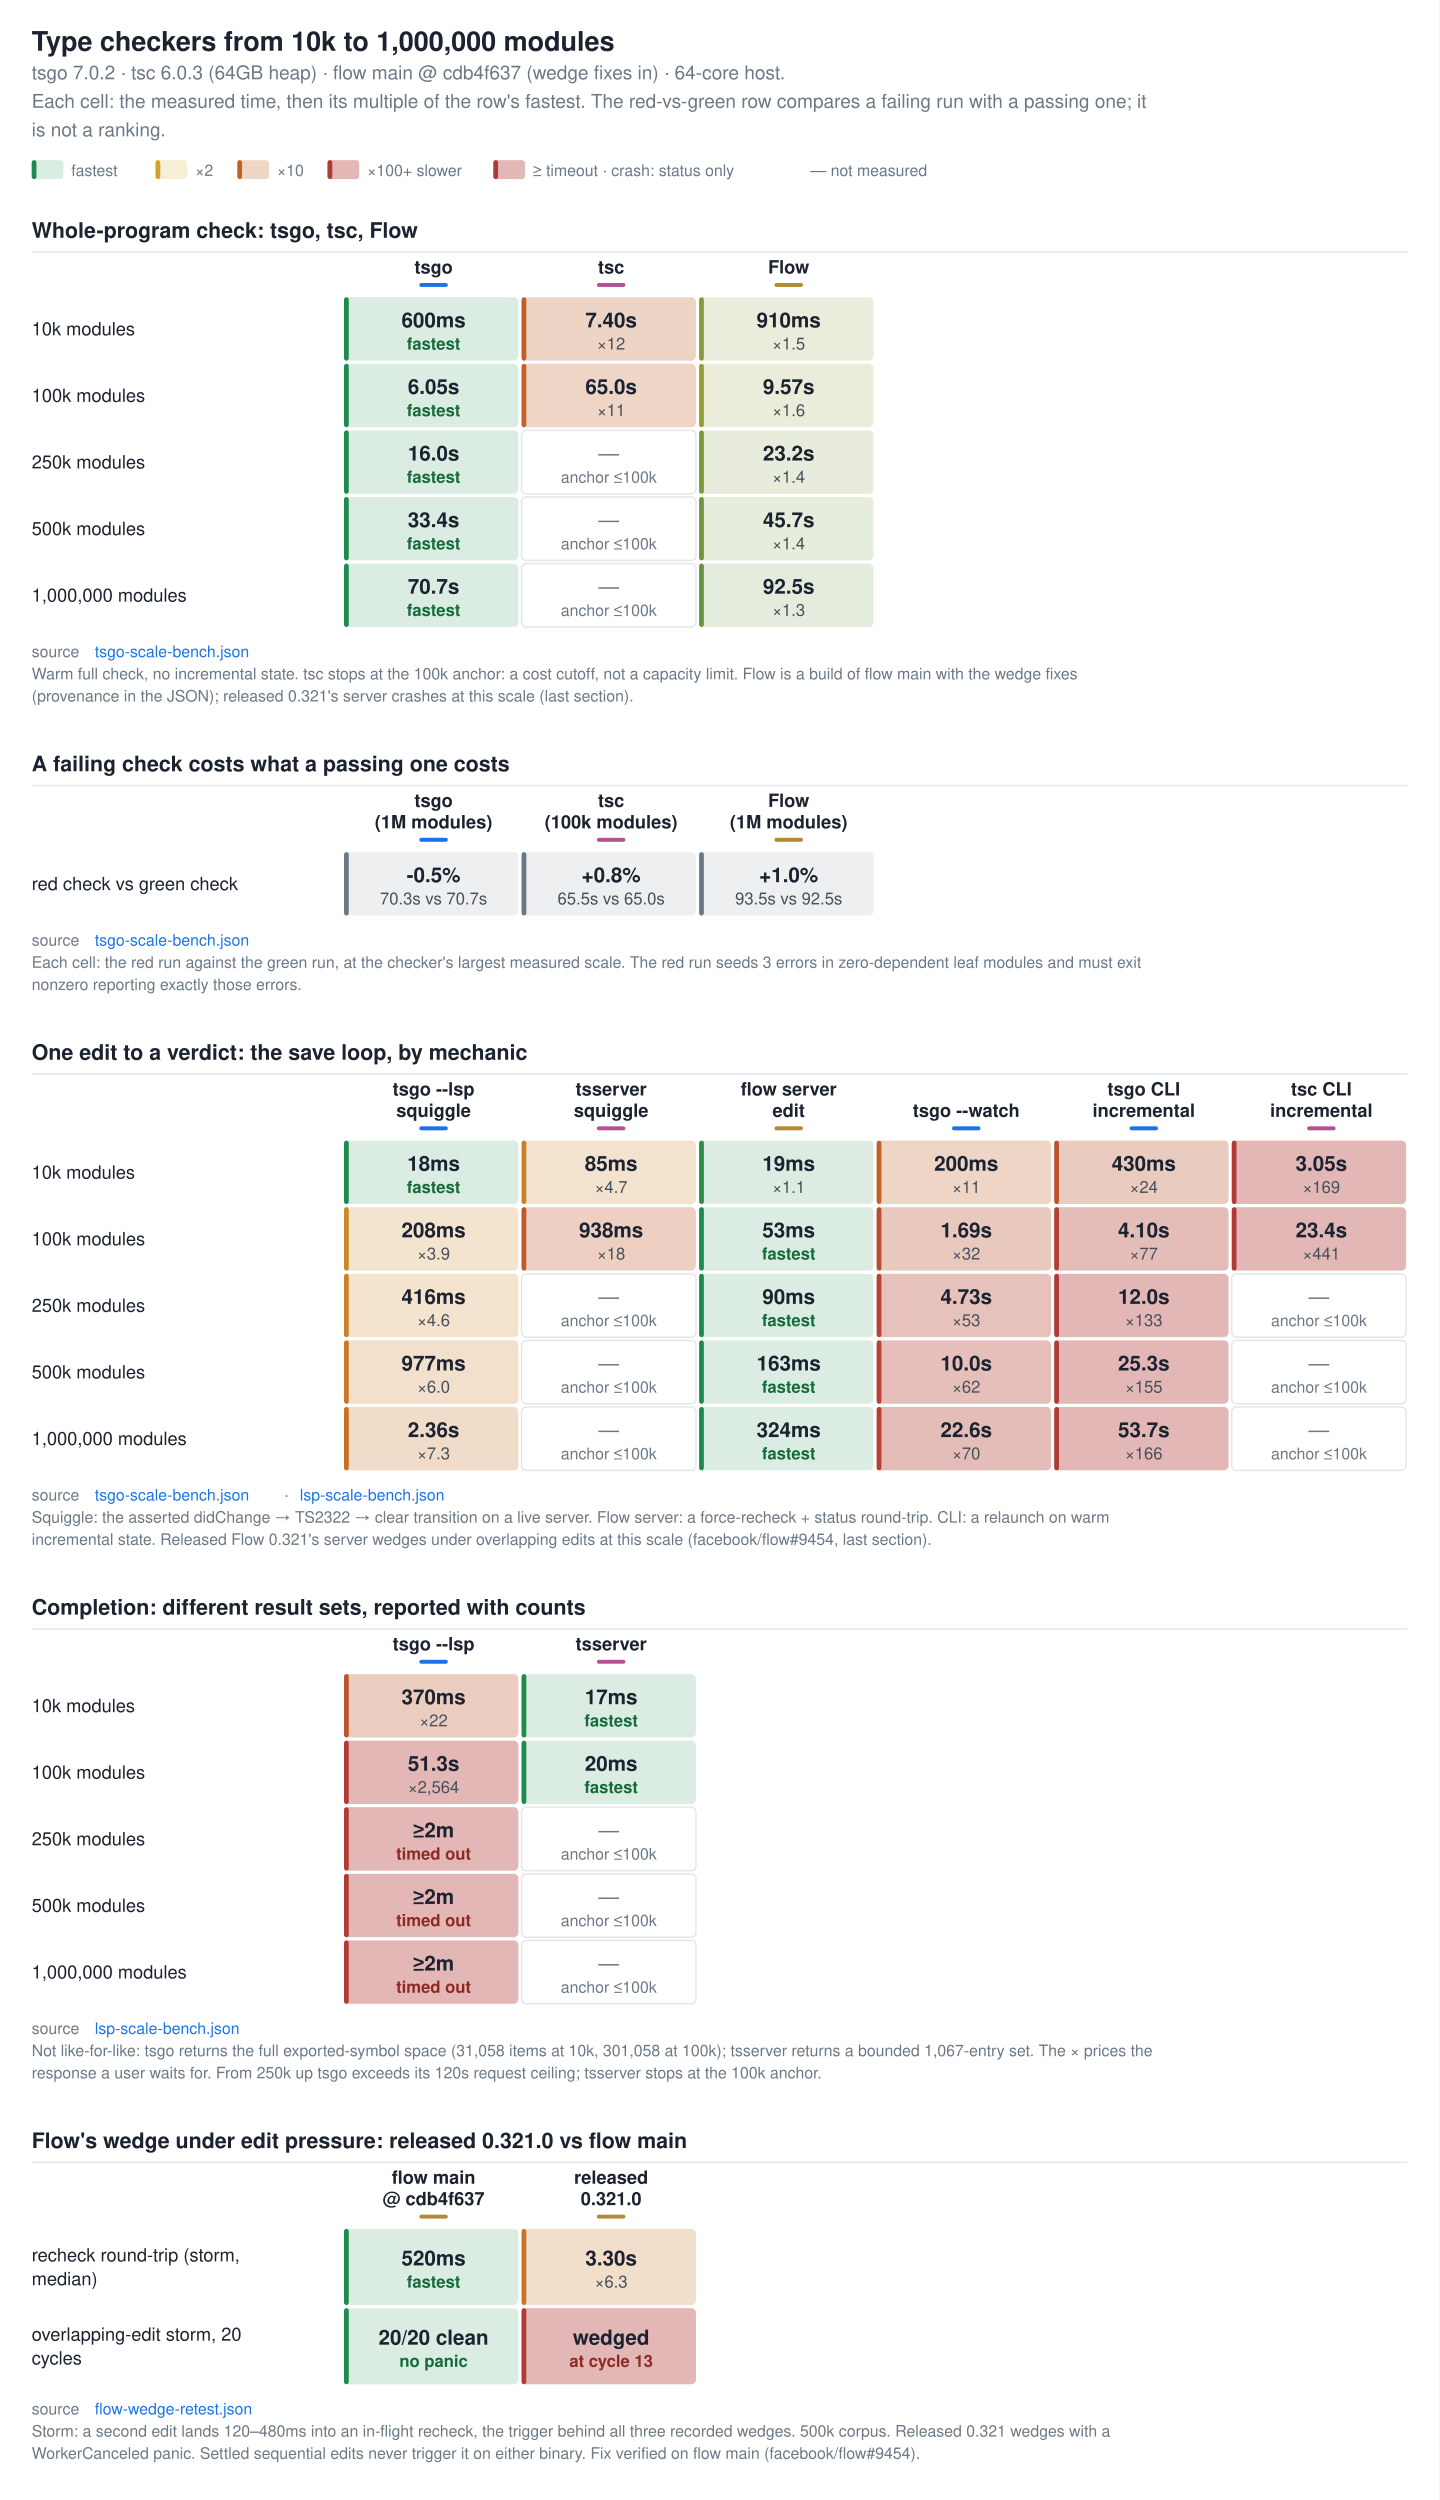
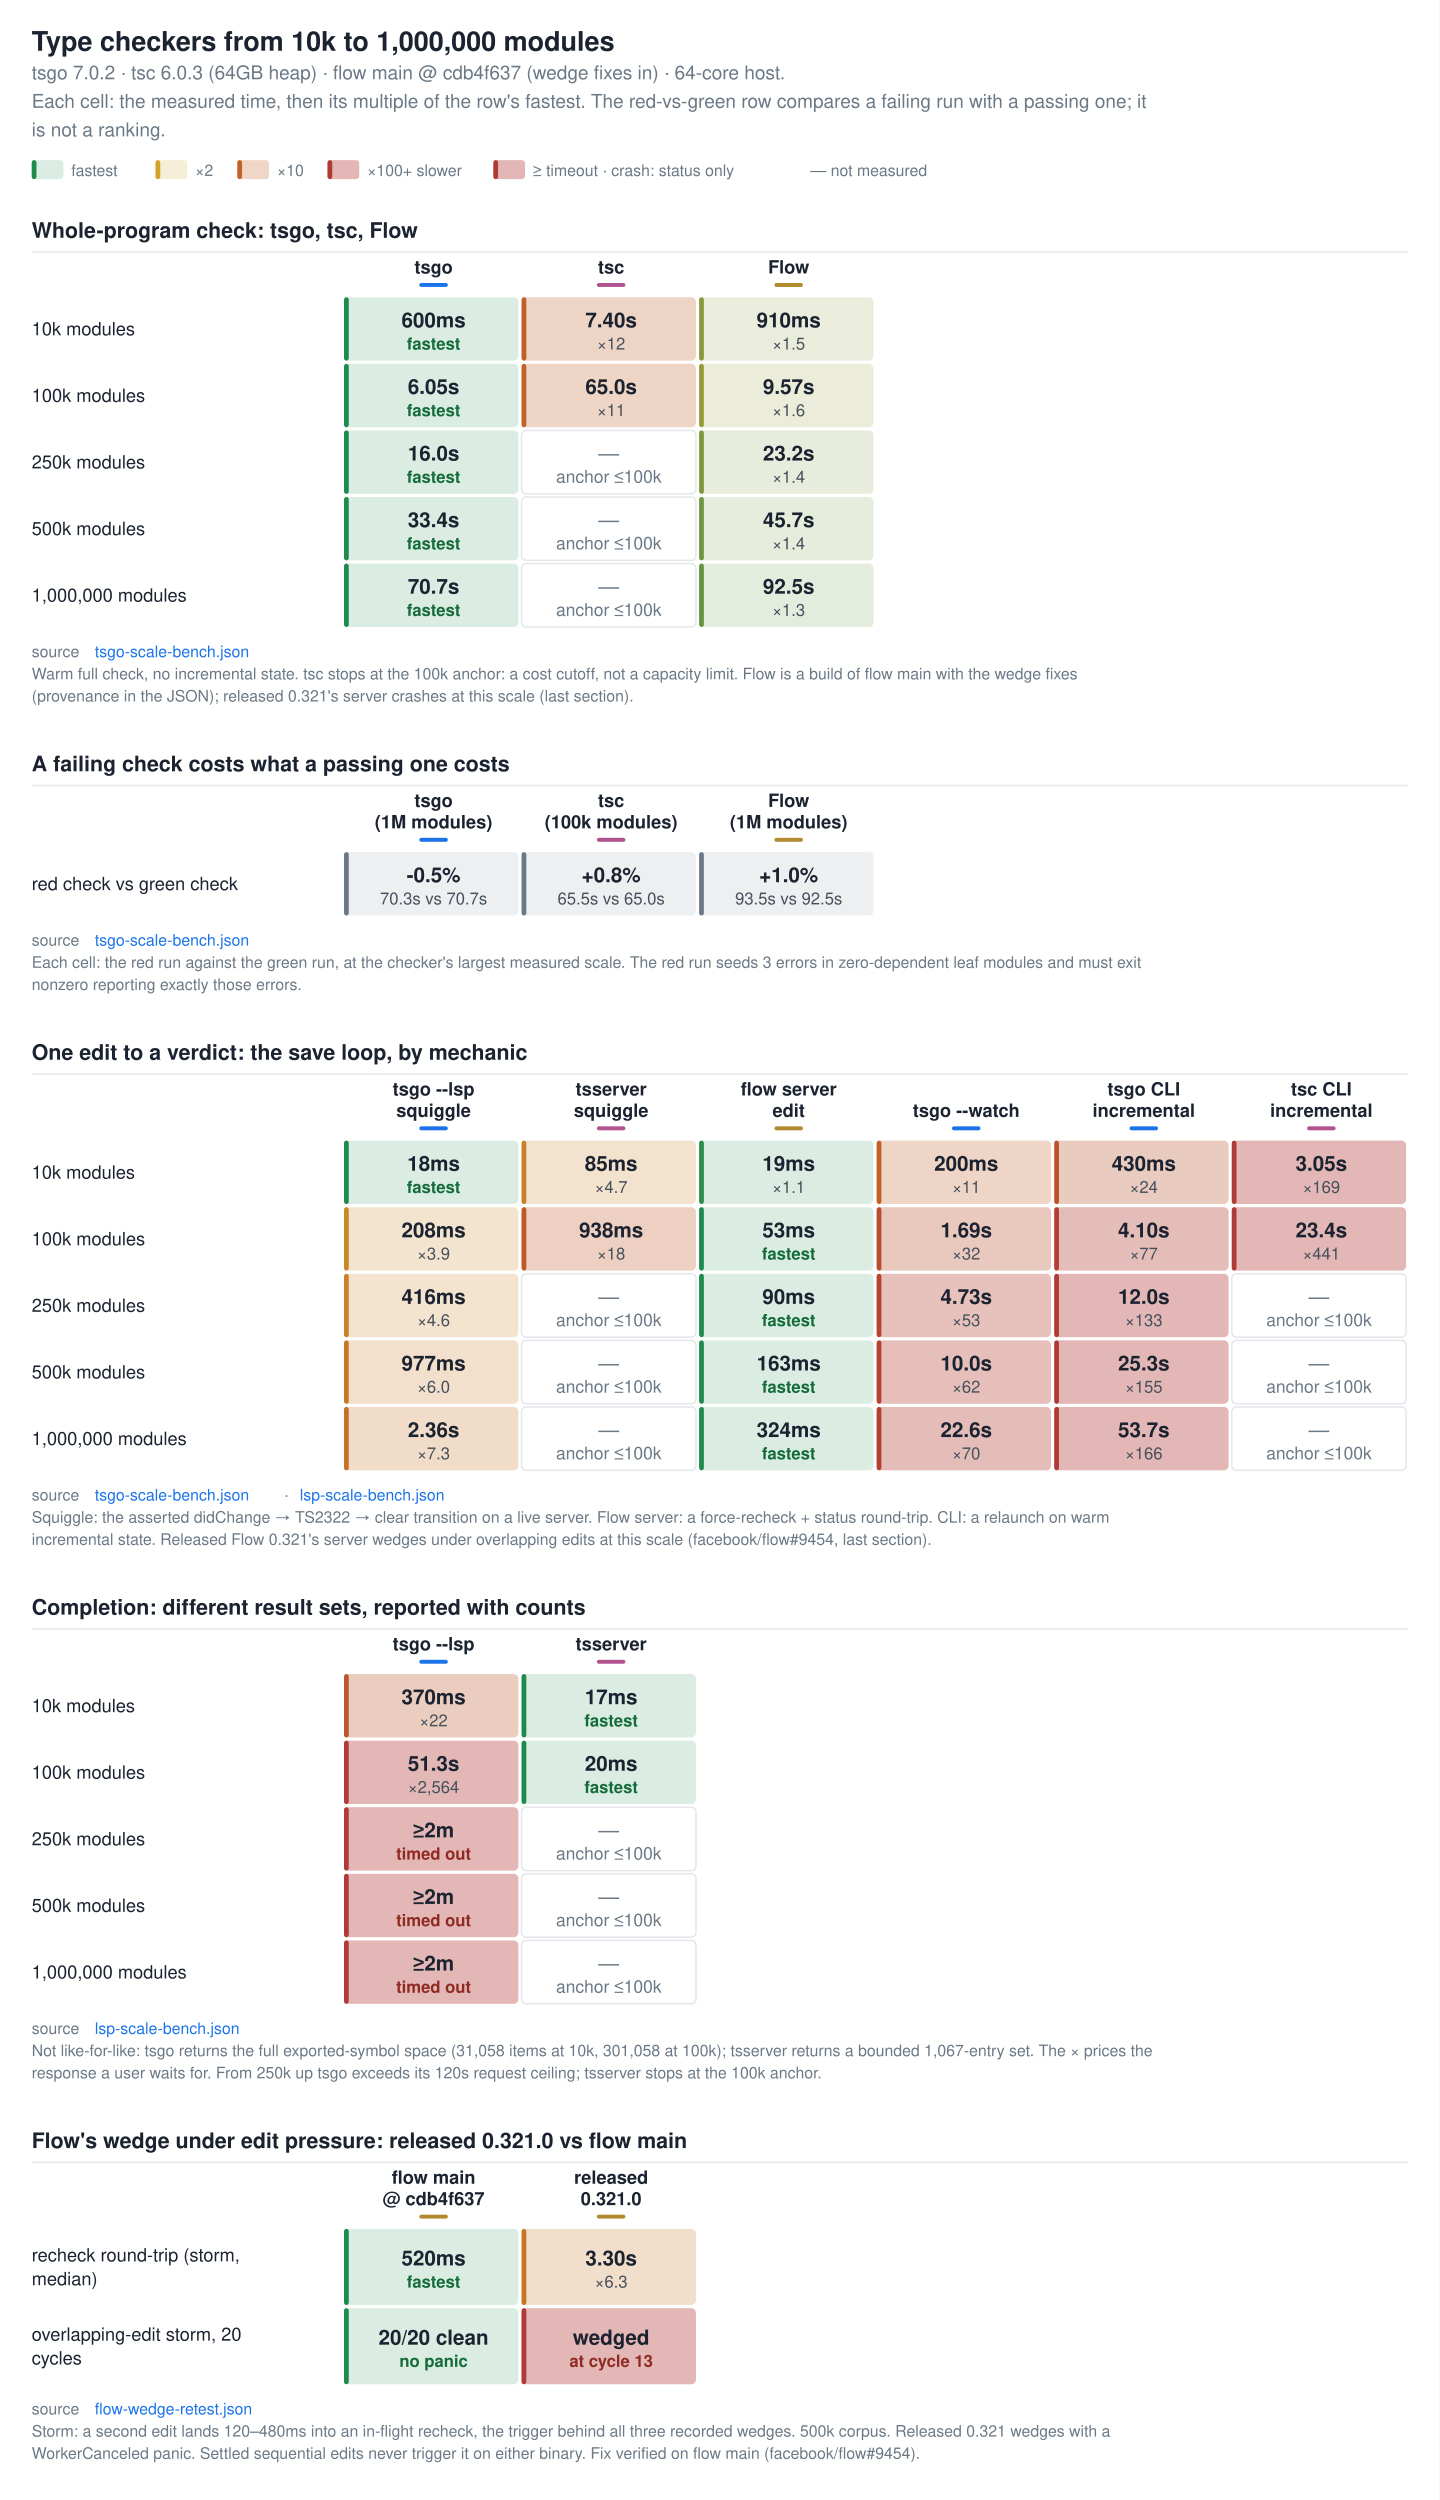
<svg xmlns="http://www.w3.org/2000/svg" width="908" height="1577" viewBox="0 0 908 1577" role="img" aria-label="Type checkers at scale, 10k to one million modules: whole-program check (tsgo vs tsc vs Flow), the red-gate premium, the one-edit save loop by mechanic, completion, and Flow's wedge under edit pressure; each cell shows its measured time and its multiple of the row's fastest." font-family="system-ui,-apple-system,Segoe UI,Helvetica,Arial,sans-serif" style="font-variant-numeric:tabular-nums">
  <style>@media (prefers-color-scheme: dark){
rect[fill="#ffffff"]{fill:#0d1117}
text[fill="#1c2330"]{fill:#e2e7ec}
text[fill="#6b7885"]{fill:#9aa6b1}
text[fill="#1a73e8"]{fill:#6ba3f5}
line[stroke="#e4e8ec"]{stroke:#2b333c}
rect[stroke="#e4e8ec"]{stroke:#39424c}
rect[fill="#e4e8ec"]{fill:#2b333c}
line[stroke="#6b7885"],path[stroke="#6b7885"],polyline[stroke="#6b7885"]{stroke:#8b98a4}
path[fill="#6b7885"]{fill:#8b98a4}
rect[fill="#eef3fb"]{fill:#1f2f45}rect[stroke="#b9cdec"]{stroke:#3d5a85}
rect[fill="#f0faf5"]{fill:#173029}rect[stroke="#a9d8bd"]{stroke:#2e6b52}
rect[fill="#fdf3ef"]{fill:#331f18}rect[stroke="#e4b9a6"]{stroke:#7a4630}
rect[fill="#fbf6e9"]{fill:#c9a13b;fill-opacity:.14}rect[stroke="#eee3bb"]{stroke:#7a6224}
rect[fill="#e4b9a6"]{fill:#7a4630}
text[fill="#146b3a"]{fill:#5cc48c}
text[fill="#46505b"]{fill:#aab4be}
text[fill="#8f2a23"]{fill:#f0847b}
polyline[stroke="#3a4656"]{stroke:#a7b6c8}circle[fill="#3a4656"],rect[fill="#3a4656"]{fill:#a7b6c8}
text[fill="#3a4656"]{fill:#a7b6c8}
}</style>
  <rect width="908" height="1577" fill="#ffffff" />
  <text x="20" y="32" font-size="17" fill="#1c2330" font-weight="650">Type checkers from 10k to 1,000,000 modules</text>
  <text x="20" y="50" font-size="12" fill="#6b7885">tsgo 7.0.2 · tsc 6.0.3 (64GB heap) · flow main @ cdb4f637 (wedge fixes in) · 64-core host.</text>
  <text x="20" y="68" font-size="12" fill="#6b7885">Each cell: the measured time, then its multiple of the row's fastest. The red-vs-green row compares a failing run with a passing one; it</text>
  <text x="20" y="86" font-size="12" fill="#6b7885">is not a ranking.</text>
  <rect x="20" y="101" width="20" height="12" rx="2" fill="rgba(31,138,77,0.16)" />
  <rect x="20" y="101" width="3" height="12" rx="1.5" fill="rgb(31,138,77)" />
  <text x="45" y="111" font-size="10" fill="#6b7885">fastest</text>
  <rect x="98.1" y="101" width="20" height="12" rx="2" fill="rgba(209,163,43,0.19)" />
  <rect x="98.1" y="101" width="3" height="12" rx="1.5" fill="rgb(209,163,43)" />
  <text x="123.1" y="111" font-size="10" fill="#6b7885">×2</text>
  <rect x="149.7" y="101" width="20" height="12" rx="2" fill="rgba(194,99,37,0.26)" />
  <rect x="149.7" y="101" width="3" height="12" rx="1.5" fill="rgb(194,99,37)" />
  <text x="174.7" y="111" font-size="10" fill="#6b7885">×10</text>
  <rect x="206.6" y="101" width="20" height="12" rx="2" fill="rgba(176,58,54,0.36)" />
  <rect x="206.6" y="101" width="3" height="12" rx="1.5" fill="rgb(176,58,54)" />
  <text x="231.6" y="111" font-size="10" fill="#6b7885">×100+ slower</text>
  <rect x="311.2" y="101" width="20" height="12" rx="2" fill="rgba(176,58,54,0.36)" />
  <rect x="311.2" y="101" width="3" height="12" rx="1.5" fill="rgb(176,58,54)" />
  <text x="336.2" y="111" font-size="10" fill="#6b7885">≥ timeout · crash: status only</text>
  <text x="511.2" y="111" font-size="10" fill="#6b7885">—  not measured</text>
  <text x="20" y="150" font-size="13.5" fill="#1c2330" font-weight="650">Whole-program check: tsgo, tsc, Flow</text>
  <line x1="20" y1="159" x2="888" y2="159" stroke="#e4e8ec" />
  <text x="273.5" y="172.5" font-size="11.5" fill="#1c2330" font-weight="650" text-anchor="middle">tsgo</text>
  <rect x="264.5" y="178.5" width="18" height="2.5" rx="1.25" fill="#1a73e8" />
  <text x="385.5" y="172.5" font-size="11.5" fill="#1c2330" font-weight="650" text-anchor="middle">tsc</text>
  <rect x="376.5" y="178.5" width="18" height="2.5" rx="1.25" fill="#b2538f" />
  <text x="497.5" y="172.5" font-size="11.5" fill="#1c2330" font-weight="650" text-anchor="middle">Flow</text>
  <rect x="488.5" y="178.5" width="18" height="2.5" rx="1.25" fill="#b28a2f" />
  <text x="20" y="211.5" font-size="11.5" fill="#1c2330">10k modules</text>
  <rect x="217" y="187.5" width="110" height="40" rx="3" fill="rgba(31,138,77,0.16)" />
  <rect x="217" y="187.5" width="3" height="40" rx="1.5" fill="rgb(31,138,77)" />
  <text x="273.5" y="206.5" font-size="13" fill="#1c2330" font-weight="650" text-anchor="middle">600ms</text>
  <text x="273.5" y="220.5" font-size="10.5" fill="#146b3a" font-weight="600" text-anchor="middle">fastest</text>
  <rect x="329" y="187.5" width="110" height="40" rx="3" fill="rgba(192,95,39,0.269)" />
  <rect x="329" y="187.5" width="3" height="40" rx="1.5" fill="rgb(192,95,39)" />
  <text x="385.5" y="206.5" font-size="13" fill="#1c2330" font-weight="650" text-anchor="middle">7.40s</text>
  <text x="385.5" y="220.5" font-size="10.5" fill="#46505b" text-anchor="middle">×12</text>
  <rect x="441" y="187.5" width="110" height="40" rx="3" fill="rgba(138,153,57,0.178)" />
  <rect x="441" y="187.5" width="3" height="40" rx="1.5" fill="rgb(138,153,57)" />
  <text x="497.5" y="206.5" font-size="13" fill="#1c2330" font-weight="650" text-anchor="middle">910ms</text>
  <text x="497.5" y="220.5" font-size="10.5" fill="#46505b" text-anchor="middle">×1.5</text>
  <text x="20" y="253.5" font-size="11.5" fill="#1c2330">100k modules</text>
  <rect x="217" y="229.5" width="110" height="40" rx="3" fill="rgba(31,138,77,0.16)" />
  <rect x="217" y="229.5" width="3" height="40" rx="1.5" fill="rgb(31,138,77)" />
  <text x="273.5" y="248.5" font-size="13" fill="#1c2330" font-weight="650" text-anchor="middle">6.05s</text>
  <text x="273.5" y="262.5" font-size="10.5" fill="#146b3a" font-weight="600" text-anchor="middle">fastest</text>
  <rect x="329" y="229.5" width="110" height="40" rx="3" fill="rgba(193,98,38,0.263)" />
  <rect x="329" y="229.5" width="3" height="40" rx="1.5" fill="rgb(193,98,38)" />
  <text x="385.5" y="248.5" font-size="13" fill="#1c2330" font-weight="650" text-anchor="middle">65.0s</text>
  <text x="385.5" y="262.5" font-size="10.5" fill="#46505b" text-anchor="middle">×11</text>
  <rect x="441" y="229.5" width="110" height="40" rx="3" fill="rgba(149,155,55,0.18)" />
  <rect x="441" y="229.5" width="3" height="40" rx="1.5" fill="rgb(149,155,55)" />
  <text x="497.5" y="248.5" font-size="13" fill="#1c2330" font-weight="650" text-anchor="middle">9.57s</text>
  <text x="497.5" y="262.5" font-size="10.5" fill="#46505b" text-anchor="middle">×1.6</text>
  <text x="20" y="295.5" font-size="11.5" fill="#1c2330">250k modules</text>
  <rect x="217" y="271.5" width="110" height="40" rx="3" fill="rgba(31,138,77,0.16)" />
  <rect x="217" y="271.5" width="3" height="40" rx="1.5" fill="rgb(31,138,77)" />
  <text x="273.5" y="290.5" font-size="13" fill="#1c2330" font-weight="650" text-anchor="middle">16.0s</text>
  <text x="273.5" y="304.5" font-size="10.5" fill="#146b3a" font-weight="600" text-anchor="middle">fastest</text>
  <rect x="329" y="271.5" width="110" height="40" rx="3" fill="none" stroke="#e4e8ec" />
  <text x="384" y="290.5" font-size="13" fill="#6b7885" text-anchor="middle">—</text>
-   <text x="384" y="304.5" font-size="10" fill="#6b7885" text-anchor="middle">anchor ≤100k</text>
+   <text x="384" y="304.5" font-size="11" fill="#6b7885" text-anchor="middle">anchor ≤100k</text>
  <rect x="441" y="271.5" width="110" height="40" rx="3" fill="rgba(126,151,59,0.176)" />
  <rect x="441" y="271.5" width="3" height="40" rx="1.5" fill="rgb(126,151,59)" />
  <text x="497.5" y="290.5" font-size="13" fill="#1c2330" font-weight="650" text-anchor="middle">23.2s</text>
  <text x="497.5" y="304.5" font-size="10.5" fill="#46505b" text-anchor="middle">×1.4</text>
  <text x="20" y="337.5" font-size="11.5" fill="#1c2330">500k modules</text>
  <rect x="217" y="313.5" width="110" height="40" rx="3" fill="rgba(31,138,77,0.16)" />
  <rect x="217" y="313.5" width="3" height="40" rx="1.5" fill="rgb(31,138,77)" />
  <text x="273.5" y="332.5" font-size="13" fill="#1c2330" font-weight="650" text-anchor="middle">33.4s</text>
  <text x="273.5" y="346.5" font-size="10.5" fill="#146b3a" font-weight="600" text-anchor="middle">fastest</text>
  <rect x="329" y="313.5" width="110" height="40" rx="3" fill="none" stroke="#e4e8ec" />
  <text x="384" y="332.5" font-size="13" fill="#6b7885" text-anchor="middle">—</text>
-   <text x="384" y="346.5" font-size="10" fill="#6b7885" text-anchor="middle">anchor ≤100k</text>
+   <text x="384" y="346.5" font-size="11" fill="#6b7885" text-anchor="middle">anchor ≤100k</text>
  <rect x="441" y="313.5" width="110" height="40" rx="3" fill="rgba(112,149,62,0.174)" />
  <rect x="441" y="313.5" width="3" height="40" rx="1.5" fill="rgb(112,149,62)" />
  <text x="497.5" y="332.5" font-size="13" fill="#1c2330" font-weight="650" text-anchor="middle">45.7s</text>
  <text x="497.5" y="346.5" font-size="10.5" fill="#46505b" text-anchor="middle">×1.4</text>
  <text x="20" y="379.5" font-size="11.5" fill="#1c2330">1,000,000 modules</text>
  <rect x="217" y="355.5" width="110" height="40" rx="3" fill="rgba(31,138,77,0.16)" />
  <rect x="217" y="355.5" width="3" height="40" rx="1.5" fill="rgb(31,138,77)" />
  <text x="273.5" y="374.5" font-size="13" fill="#1c2330" font-weight="650" text-anchor="middle">70.7s</text>
  <text x="273.5" y="388.5" font-size="10.5" fill="#146b3a" font-weight="600" text-anchor="middle">fastest</text>
  <rect x="329" y="355.5" width="110" height="40" rx="3" fill="none" stroke="#e4e8ec" />
  <text x="384" y="374.5" font-size="13" fill="#6b7885" text-anchor="middle">—</text>
-   <text x="384" y="388.5" font-size="10" fill="#6b7885" text-anchor="middle">anchor ≤100k</text>
+   <text x="384" y="388.5" font-size="11" fill="#6b7885" text-anchor="middle">anchor ≤100k</text>
  <rect x="441" y="355.5" width="110" height="40" rx="3" fill="rgba(100,148,64,0.172)" />
  <rect x="441" y="355.5" width="3" height="40" rx="1.5" fill="rgb(100,148,64)" />
  <text x="497.5" y="374.5" font-size="13" fill="#1c2330" font-weight="650" text-anchor="middle">92.5s</text>
  <text x="497.5" y="388.5" font-size="10.5" fill="#46505b" text-anchor="middle">×1.3</text>
  <text x="20" y="414.5" font-size="10" fill="#6b7885">source</text>
  <a href="../../bench/tsgo-scale-bench.json">
    <text x="59.8" y="414.5" font-size="10" fill="#1a73e8">tsgo-scale-bench.json</text>
  </a>
  <text x="20" y="428.5" font-size="10" fill="#6b7885">Warm full check, no incremental state. tsc stops at the 100k anchor: a cost cutoff, not a capacity limit. Flow is a build of flow main with the wedge fixes</text>
  <text x="20" y="442.5" font-size="10" fill="#6b7885">(provenance in the JSON); released 0.321's server crashes at this scale (last section).</text>
  <text x="20" y="486.5" font-size="13.5" fill="#1c2330" font-weight="650">A failing check costs what a passing one costs</text>
  <line x1="20" y1="495.5" x2="888" y2="495.5" stroke="#e4e8ec" />
  <text x="273.5" y="509" font-size="11.5" fill="#1c2330" font-weight="650" text-anchor="middle">tsgo</text>
  <text x="273.5" y="522.5" font-size="11.5" fill="#1c2330" font-weight="650" text-anchor="middle">(1M modules)</text>
  <rect x="264.5" y="528.5" width="18" height="2.5" rx="1.25" fill="#1a73e8" />
  <text x="385.5" y="509" font-size="11.5" fill="#1c2330" font-weight="650" text-anchor="middle">tsc</text>
  <text x="385.5" y="522.5" font-size="11.5" fill="#1c2330" font-weight="650" text-anchor="middle">(100k modules)</text>
  <rect x="376.5" y="528.5" width="18" height="2.5" rx="1.25" fill="#b2538f" />
  <text x="497.5" y="509" font-size="11.5" fill="#1c2330" font-weight="650" text-anchor="middle">Flow</text>
  <text x="497.5" y="522.5" font-size="11.5" fill="#1c2330" font-weight="650" text-anchor="middle">(1M modules)</text>
  <rect x="488.5" y="528.5" width="18" height="2.5" rx="1.25" fill="#b28a2f" />
  <text x="20" y="561.5" font-size="11.5" fill="#1c2330">red check vs green check</text>
  <rect x="217" y="537.5" width="110" height="40" rx="3" fill="rgba(107,120,133,0.12)" />
  <rect x="217" y="537.5" width="3" height="40" rx="1.5" fill="rgb(107,120,133)" />
  <text x="273.5" y="556.5" font-size="13" fill="#1c2330" font-weight="650" text-anchor="middle">-0.5%</text>
  <text x="273.5" y="570.5" font-size="10.5" fill="#46505b" text-anchor="middle">70.3s vs 70.7s</text>
  <rect x="329" y="537.5" width="110" height="40" rx="3" fill="rgba(107,120,133,0.12)" />
  <rect x="329" y="537.5" width="3" height="40" rx="1.5" fill="rgb(107,120,133)" />
  <text x="385.5" y="556.5" font-size="13" fill="#1c2330" font-weight="650" text-anchor="middle">+0.8%</text>
  <text x="385.5" y="570.5" font-size="10.5" fill="#46505b" text-anchor="middle">65.5s vs 65.0s</text>
  <rect x="441" y="537.5" width="110" height="40" rx="3" fill="rgba(107,120,133,0.12)" />
  <rect x="441" y="537.5" width="3" height="40" rx="1.5" fill="rgb(107,120,133)" />
  <text x="497.5" y="556.5" font-size="13" fill="#1c2330" font-weight="650" text-anchor="middle">+1.0%</text>
  <text x="497.5" y="570.5" font-size="10.5" fill="#46505b" text-anchor="middle">93.5s vs 92.5s</text>
  <text x="20" y="596.5" font-size="10" fill="#6b7885">source</text>
  <a href="../../bench/tsgo-scale-bench.json">
    <text x="59.8" y="596.5" font-size="10" fill="#1a73e8">tsgo-scale-bench.json</text>
  </a>
  <text x="20" y="610.5" font-size="10" fill="#6b7885">Each cell: the red run against the green run, at the checker's largest measured scale. The red run seeds 3 errors in zero-dependent leaf modules and must exit</text>
  <text x="20" y="624.5" font-size="10" fill="#6b7885">nonzero reporting exactly those errors.</text>
  <text x="20" y="668.5" font-size="13.5" fill="#1c2330" font-weight="650">One edit to a verdict: the save loop, by mechanic</text>
  <line x1="20" y1="677.5" x2="888" y2="677.5" stroke="#e4e8ec" />
  <text x="273.5" y="691" font-size="11.5" fill="#1c2330" font-weight="650" text-anchor="middle">tsgo --lsp</text>
  <text x="273.5" y="704.5" font-size="11.5" fill="#1c2330" font-weight="650" text-anchor="middle">squiggle</text>
  <rect x="264.5" y="710.5" width="18" height="2.5" rx="1.25" fill="#1a73e8" />
  <text x="385.5" y="691" font-size="11.5" fill="#1c2330" font-weight="650" text-anchor="middle">tsserver</text>
  <text x="385.5" y="704.5" font-size="11.5" fill="#1c2330" font-weight="650" text-anchor="middle">squiggle</text>
  <rect x="376.5" y="710.5" width="18" height="2.5" rx="1.25" fill="#b2538f" />
  <text x="497.5" y="691" font-size="11.5" fill="#1c2330" font-weight="650" text-anchor="middle">flow server</text>
  <text x="497.5" y="704.5" font-size="11.5" fill="#1c2330" font-weight="650" text-anchor="middle">edit</text>
  <rect x="488.5" y="710.5" width="18" height="2.5" rx="1.25" fill="#b28a2f" />
  <text x="609.5" y="704.5" font-size="11.5" fill="#1c2330" font-weight="650" text-anchor="middle">tsgo --watch</text>
  <rect x="600.5" y="710.5" width="18" height="2.5" rx="1.25" fill="#1a73e8" />
  <text x="721.5" y="691" font-size="11.5" fill="#1c2330" font-weight="650" text-anchor="middle">tsgo CLI</text>
  <text x="721.5" y="704.5" font-size="11.5" fill="#1c2330" font-weight="650" text-anchor="middle">incremental</text>
  <rect x="712.5" y="710.5" width="18" height="2.5" rx="1.25" fill="#1a73e8" />
  <text x="833.5" y="691" font-size="11.5" fill="#1c2330" font-weight="650" text-anchor="middle">tsc CLI</text>
  <text x="833.5" y="704.5" font-size="11.5" fill="#1c2330" font-weight="650" text-anchor="middle">incremental</text>
  <rect x="824.5" y="710.5" width="18" height="2.5" rx="1.25" fill="#b2538f" />
  <text x="20" y="743.5" font-size="11.5" fill="#1c2330">10k modules</text>
  <rect x="217" y="719.5" width="110" height="40" rx="3" fill="rgba(31,138,77,0.16)" />
  <rect x="217" y="719.5" width="3" height="40" rx="1.5" fill="rgb(31,138,77)" />
  <text x="273.5" y="738.5" font-size="13" fill="#1c2330" font-weight="650" text-anchor="middle">18ms</text>
  <text x="273.5" y="752.5" font-size="10.5" fill="#146b3a" font-weight="600" text-anchor="middle">fastest</text>
  <rect x="329" y="719.5" width="110" height="40" rx="3" fill="rgba(201,129,40,0.227)" />
  <rect x="329" y="719.5" width="3" height="40" rx="1.5" fill="rgb(201,129,40)" />
  <text x="385.5" y="738.5" font-size="13" fill="#1c2330" font-weight="650" text-anchor="middle">85ms</text>
  <text x="385.5" y="752.5" font-size="10.5" fill="#46505b" text-anchor="middle">×4.7</text>
  <rect x="441" y="719.5" width="110" height="40" rx="3" fill="rgba(45,140,74,0.162)" />
  <rect x="441" y="719.5" width="3" height="40" rx="1.5" fill="rgb(45,140,74)" />
  <text x="497.5" y="738.5" font-size="13" fill="#1c2330" font-weight="650" text-anchor="middle">19ms</text>
  <text x="497.5" y="752.5" font-size="10.5" fill="#46505b" text-anchor="middle">×1.1</text>
  <rect x="553" y="719.5" width="110" height="40" rx="3" fill="rgba(193,97,38,0.265)" />
  <rect x="553" y="719.5" width="3" height="40" rx="1.5" fill="rgb(193,97,38)" />
  <text x="609.5" y="738.5" font-size="13" fill="#1c2330" font-weight="650" text-anchor="middle">200ms</text>
  <text x="609.5" y="752.5" font-size="10.5" fill="#46505b" text-anchor="middle">×11</text>
  <rect x="665" y="719.5" width="110" height="40" rx="3" fill="rgba(187,83,43,0.298)" />
  <rect x="665" y="719.5" width="3" height="40" rx="1.5" fill="rgb(187,83,43)" />
  <text x="721.5" y="738.5" font-size="13" fill="#1c2330" font-weight="650" text-anchor="middle">430ms</text>
  <text x="721.5" y="752.5" font-size="10.5" fill="#46505b" text-anchor="middle">×24</text>
  <rect x="777" y="719.5" width="110" height="40" rx="3" fill="rgba(176,58,54,0.36)" />
  <rect x="777" y="719.5" width="3" height="40" rx="1.5" fill="rgb(176,58,54)" />
  <text x="833.5" y="738.5" font-size="13" fill="#1c2330" font-weight="650" text-anchor="middle">3.05s</text>
  <text x="833.5" y="752.5" font-size="10.5" fill="#46505b" text-anchor="middle">×169</text>
  <text x="20" y="785.5" font-size="11.5" fill="#1c2330">100k modules</text>
  <rect x="217" y="761.5" width="110" height="40" rx="3" fill="rgba(203,136,40,0.219)" />
  <rect x="217" y="761.5" width="3" height="40" rx="1.5" fill="rgb(203,136,40)" />
  <text x="273.5" y="780.5" font-size="13" fill="#1c2330" font-weight="650" text-anchor="middle">208ms</text>
  <text x="273.5" y="794.5" font-size="10.5" fill="#46505b" text-anchor="middle">×3.9</text>
  <rect x="329" y="761.5" width="110" height="40" rx="3" fill="rgba(190,89,41,0.285)" />
  <rect x="329" y="761.5" width="3" height="40" rx="1.5" fill="rgb(190,89,41)" />
  <text x="385.5" y="780.5" font-size="13" fill="#1c2330" font-weight="650" text-anchor="middle">938ms</text>
  <text x="385.5" y="794.5" font-size="10.5" fill="#46505b" text-anchor="middle">×18</text>
  <rect x="441" y="761.5" width="110" height="40" rx="3" fill="rgba(31,138,77,0.16)" />
  <rect x="441" y="761.5" width="3" height="40" rx="1.5" fill="rgb(31,138,77)" />
  <text x="497.5" y="780.5" font-size="13" fill="#1c2330" font-weight="650" text-anchor="middle">53ms</text>
  <text x="497.5" y="794.5" font-size="10.5" fill="#146b3a" font-weight="600" text-anchor="middle">fastest</text>
  <rect x="553" y="761.5" width="110" height="40" rx="3" fill="rgba(185,78,46,0.31)" />
  <rect x="553" y="761.5" width="3" height="40" rx="1.5" fill="rgb(185,78,46)" />
  <text x="609.5" y="780.5" font-size="13" fill="#1c2330" font-weight="650" text-anchor="middle">1.69s</text>
  <text x="609.5" y="794.5" font-size="10.5" fill="#46505b" text-anchor="middle">×32</text>
  <rect x="665" y="761.5" width="110" height="40" rx="3" fill="rgba(178,63,52,0.349)" />
  <rect x="665" y="761.5" width="3" height="40" rx="1.5" fill="rgb(178,63,52)" />
  <text x="721.5" y="780.5" font-size="13" fill="#1c2330" font-weight="650" text-anchor="middle">4.10s</text>
  <text x="721.5" y="794.5" font-size="10.5" fill="#46505b" text-anchor="middle">×77</text>
  <rect x="777" y="761.5" width="110" height="40" rx="3" fill="rgba(176,58,54,0.36)" />
  <rect x="777" y="761.5" width="3" height="40" rx="1.5" fill="rgb(176,58,54)" />
  <text x="833.5" y="780.5" font-size="13" fill="#1c2330" font-weight="650" text-anchor="middle">23.4s</text>
  <text x="833.5" y="794.5" font-size="10.5" fill="#46505b" text-anchor="middle">×441</text>
  <text x="20" y="827.5" font-size="11.5" fill="#1c2330">250k modules</text>
  <rect x="217" y="803.5" width="110" height="40" rx="3" fill="rgba(201,130,40,0.226)" />
  <rect x="217" y="803.5" width="3" height="40" rx="1.5" fill="rgb(201,130,40)" />
  <text x="273.5" y="822.5" font-size="13" fill="#1c2330" font-weight="650" text-anchor="middle">416ms</text>
  <text x="273.5" y="836.5" font-size="10.5" fill="#46505b" text-anchor="middle">×4.6</text>
  <rect x="329" y="803.5" width="110" height="40" rx="3" fill="none" stroke="#e4e8ec" />
  <text x="384" y="822.5" font-size="13" fill="#6b7885" text-anchor="middle">—</text>
-   <text x="384" y="836.5" font-size="10" fill="#6b7885" text-anchor="middle">anchor ≤100k</text>
+   <text x="384" y="836.5" font-size="11" fill="#6b7885" text-anchor="middle">anchor ≤100k</text>
  <rect x="441" y="803.5" width="110" height="40" rx="3" fill="rgba(31,138,77,0.16)" />
  <rect x="441" y="803.5" width="3" height="40" rx="1.5" fill="rgb(31,138,77)" />
  <text x="497.5" y="822.5" font-size="13" fill="#1c2330" font-weight="650" text-anchor="middle">90ms</text>
  <text x="497.5" y="836.5" font-size="10.5" fill="#146b3a" font-weight="600" text-anchor="middle">fastest</text>
  <rect x="553" y="803.5" width="110" height="40" rx="3" fill="rgba(181,69,49,0.332)" />
  <rect x="553" y="803.5" width="3" height="40" rx="1.5" fill="rgb(181,69,49)" />
  <text x="609.5" y="822.5" font-size="13" fill="#1c2330" font-weight="650" text-anchor="middle">4.73s</text>
  <text x="609.5" y="836.5" font-size="10.5" fill="#46505b" text-anchor="middle">×53</text>
  <rect x="665" y="803.5" width="110" height="40" rx="3" fill="rgba(176,58,54,0.36)" />
  <rect x="665" y="803.5" width="3" height="40" rx="1.5" fill="rgb(176,58,54)" />
  <text x="721.5" y="822.5" font-size="13" fill="#1c2330" font-weight="650" text-anchor="middle">12.0s</text>
  <text x="721.5" y="836.5" font-size="10.5" fill="#46505b" text-anchor="middle">×133</text>
  <rect x="777" y="803.5" width="110" height="40" rx="3" fill="none" stroke="#e4e8ec" />
  <text x="832" y="822.5" font-size="13" fill="#6b7885" text-anchor="middle">—</text>
-   <text x="832" y="836.5" font-size="10" fill="#6b7885" text-anchor="middle">anchor ≤100k</text>
+   <text x="832" y="836.5" font-size="11" fill="#6b7885" text-anchor="middle">anchor ≤100k</text>
  <text x="20" y="869.5" font-size="11.5" fill="#1c2330">500k modules</text>
  <rect x="217" y="845.5" width="110" height="40" rx="3" fill="rgba(199,119,39,0.238)" />
  <rect x="217" y="845.5" width="3" height="40" rx="1.5" fill="rgb(199,119,39)" />
  <text x="273.5" y="864.5" font-size="13" fill="#1c2330" font-weight="650" text-anchor="middle">977ms</text>
  <text x="273.5" y="878.5" font-size="10.5" fill="#46505b" text-anchor="middle">×6.0</text>
  <rect x="329" y="845.5" width="110" height="40" rx="3" fill="none" stroke="#e4e8ec" />
  <text x="384" y="864.5" font-size="13" fill="#6b7885" text-anchor="middle">—</text>
-   <text x="384" y="878.5" font-size="10" fill="#6b7885" text-anchor="middle">anchor ≤100k</text>
+   <text x="384" y="878.5" font-size="11" fill="#6b7885" text-anchor="middle">anchor ≤100k</text>
  <rect x="441" y="845.5" width="110" height="40" rx="3" fill="rgba(31,138,77,0.16)" />
  <rect x="441" y="845.5" width="3" height="40" rx="1.5" fill="rgb(31,138,77)" />
  <text x="497.5" y="864.5" font-size="13" fill="#1c2330" font-weight="650" text-anchor="middle">163ms</text>
  <text x="497.5" y="878.5" font-size="10.5" fill="#146b3a" font-weight="600" text-anchor="middle">fastest</text>
  <rect x="553" y="845.5" width="110" height="40" rx="3" fill="rgba(180,67,50,0.339)" />
  <rect x="553" y="845.5" width="3" height="40" rx="1.5" fill="rgb(180,67,50)" />
  <text x="609.5" y="864.5" font-size="13" fill="#1c2330" font-weight="650" text-anchor="middle">10.0s</text>
  <text x="609.5" y="878.5" font-size="10.5" fill="#46505b" text-anchor="middle">×62</text>
  <rect x="665" y="845.5" width="110" height="40" rx="3" fill="rgba(176,58,54,0.36)" />
  <rect x="665" y="845.5" width="3" height="40" rx="1.5" fill="rgb(176,58,54)" />
  <text x="721.5" y="864.5" font-size="13" fill="#1c2330" font-weight="650" text-anchor="middle">25.3s</text>
  <text x="721.5" y="878.5" font-size="10.5" fill="#46505b" text-anchor="middle">×155</text>
  <rect x="777" y="845.5" width="110" height="40" rx="3" fill="none" stroke="#e4e8ec" />
  <text x="832" y="864.5" font-size="13" fill="#6b7885" text-anchor="middle">—</text>
-   <text x="832" y="878.5" font-size="10" fill="#6b7885" text-anchor="middle">anchor ≤100k</text>
+   <text x="832" y="878.5" font-size="11" fill="#6b7885" text-anchor="middle">anchor ≤100k</text>
  <text x="20" y="911.5" font-size="11.5" fill="#1c2330">1,000,000 modules</text>
  <rect x="217" y="887.5" width="110" height="40" rx="3" fill="rgba(197,112,38,0.246)" />
  <rect x="217" y="887.5" width="3" height="40" rx="1.5" fill="rgb(197,112,38)" />
  <text x="273.5" y="906.5" font-size="13" fill="#1c2330" font-weight="650" text-anchor="middle">2.36s</text>
  <text x="273.5" y="920.5" font-size="10.5" fill="#46505b" text-anchor="middle">×7.3</text>
  <rect x="329" y="887.5" width="110" height="40" rx="3" fill="none" stroke="#e4e8ec" />
  <text x="384" y="906.5" font-size="13" fill="#6b7885" text-anchor="middle">—</text>
-   <text x="384" y="920.5" font-size="10" fill="#6b7885" text-anchor="middle">anchor ≤100k</text>
+   <text x="384" y="920.5" font-size="11" fill="#6b7885" text-anchor="middle">anchor ≤100k</text>
  <rect x="441" y="887.5" width="110" height="40" rx="3" fill="rgba(31,138,77,0.16)" />
  <rect x="441" y="887.5" width="3" height="40" rx="1.5" fill="rgb(31,138,77)" />
  <text x="497.5" y="906.5" font-size="13" fill="#1c2330" font-weight="650" text-anchor="middle">324ms</text>
  <text x="497.5" y="920.5" font-size="10.5" fill="#146b3a" font-weight="600" text-anchor="middle">fastest</text>
  <rect x="553" y="887.5" width="110" height="40" rx="3" fill="rgba(179,64,51,0.344)" />
  <rect x="553" y="887.5" width="3" height="40" rx="1.5" fill="rgb(179,64,51)" />
  <text x="609.5" y="906.5" font-size="13" fill="#1c2330" font-weight="650" text-anchor="middle">22.6s</text>
  <text x="609.5" y="920.5" font-size="10.5" fill="#46505b" text-anchor="middle">×70</text>
  <rect x="665" y="887.5" width="110" height="40" rx="3" fill="rgba(176,58,54,0.36)" />
  <rect x="665" y="887.5" width="3" height="40" rx="1.5" fill="rgb(176,58,54)" />
  <text x="721.5" y="906.5" font-size="13" fill="#1c2330" font-weight="650" text-anchor="middle">53.7s</text>
  <text x="721.5" y="920.5" font-size="10.5" fill="#46505b" text-anchor="middle">×166</text>
  <rect x="777" y="887.5" width="110" height="40" rx="3" fill="none" stroke="#e4e8ec" />
  <text x="832" y="906.5" font-size="13" fill="#6b7885" text-anchor="middle">—</text>
-   <text x="832" y="920.5" font-size="10" fill="#6b7885" text-anchor="middle">anchor ≤100k</text>
+   <text x="832" y="920.5" font-size="11" fill="#6b7885" text-anchor="middle">anchor ≤100k</text>
  <text x="20" y="946.5" font-size="10" fill="#6b7885">source</text>
  <a href="../../bench/tsgo-scale-bench.json">
    <text x="59.8" y="946.5" font-size="10" fill="#1a73e8">tsgo-scale-bench.json</text>
  </a>
  <text x="179.1" y="946.5" font-size="10" fill="#6b7885">·</text>
  <a href="../../bench/lsp-scale-bench.json">
    <text x="189.1" y="946.5" font-size="10" fill="#1a73e8">lsp-scale-bench.json</text>
  </a>
  <text x="20" y="960.5" font-size="10" fill="#6b7885">Squiggle: the asserted didChange → TS2322 → clear transition on a live server. Flow server: a force-recheck + status round-trip. CLI: a relaunch on warm</text>
  <text x="20" y="974.5" font-size="10" fill="#6b7885">incremental state. Released Flow 0.321's server wedges under overlapping edits at this scale (facebook/flow#9454, last section).</text>
  <text x="20" y="1018.5" font-size="13.5" fill="#1c2330" font-weight="650">Completion: different result sets, reported with counts</text>
  <line x1="20" y1="1027.5" x2="888" y2="1027.5" stroke="#e4e8ec" />
  <text x="273.5" y="1041" font-size="11.5" fill="#1c2330" font-weight="650" text-anchor="middle">tsgo --lsp</text>
  <rect x="264.5" y="1047" width="18" height="2.5" rx="1.25" fill="#1a73e8" />
  <text x="385.5" y="1041" font-size="11.5" fill="#1c2330" font-weight="650" text-anchor="middle">tsserver</text>
  <rect x="376.5" y="1047" width="18" height="2.5" rx="1.25" fill="#b2538f" />
  <text x="20" y="1080" font-size="11.5" fill="#1c2330">10k modules</text>
  <rect x="217" y="1056" width="110" height="40" rx="3" fill="rgba(188,85,43,0.294)" />
  <rect x="217" y="1056" width="3" height="40" rx="1.5" fill="rgb(188,85,43)" />
  <text x="273.5" y="1075" font-size="13" fill="#1c2330" font-weight="650" text-anchor="middle">370ms</text>
  <text x="273.5" y="1089" font-size="10.5" fill="#46505b" text-anchor="middle">×22</text>
  <rect x="329" y="1056" width="110" height="40" rx="3" fill="rgba(31,138,77,0.16)" />
  <rect x="329" y="1056" width="3" height="40" rx="1.5" fill="rgb(31,138,77)" />
  <text x="385.5" y="1075" font-size="13" fill="#1c2330" font-weight="650" text-anchor="middle">17ms</text>
  <text x="385.5" y="1089" font-size="10.5" fill="#146b3a" font-weight="600" text-anchor="middle">fastest</text>
  <text x="20" y="1122" font-size="11.5" fill="#1c2330">100k modules</text>
  <rect x="217" y="1098" width="110" height="40" rx="3" fill="rgba(176,58,54,0.36)" />
  <rect x="217" y="1098" width="3" height="40" rx="1.5" fill="rgb(176,58,54)" />
  <text x="273.5" y="1117" font-size="13" fill="#1c2330" font-weight="650" text-anchor="middle">51.3s</text>
  <text x="273.5" y="1131" font-size="10.5" fill="#46505b" text-anchor="middle">×2,564</text>
  <rect x="329" y="1098" width="110" height="40" rx="3" fill="rgba(31,138,77,0.16)" />
  <rect x="329" y="1098" width="3" height="40" rx="1.5" fill="rgb(31,138,77)" />
  <text x="385.5" y="1117" font-size="13" fill="#1c2330" font-weight="650" text-anchor="middle">20ms</text>
  <text x="385.5" y="1131" font-size="10.5" fill="#146b3a" font-weight="600" text-anchor="middle">fastest</text>
  <text x="20" y="1164" font-size="11.5" fill="#1c2330">250k modules</text>
  <rect x="217" y="1140" width="110" height="40" rx="3" fill="rgba(176,58,54,0.36)" />
  <rect x="217" y="1140" width="3" height="40" rx="1.5" fill="rgb(176,58,54)" />
  <text x="273.5" y="1159" font-size="13" fill="#1c2330" font-weight="650" text-anchor="middle">≥2m</text>
  <text x="273.5" y="1173" font-size="10.5" fill="#8f2a23" font-weight="600" text-anchor="middle">timed out</text>
  <rect x="329" y="1140" width="110" height="40" rx="3" fill="none" stroke="#e4e8ec" />
  <text x="384" y="1159" font-size="13" fill="#6b7885" text-anchor="middle">—</text>
-   <text x="384" y="1173" font-size="10" fill="#6b7885" text-anchor="middle">anchor ≤100k</text>
+   <text x="384" y="1173" font-size="11" fill="#6b7885" text-anchor="middle">anchor ≤100k</text>
  <text x="20" y="1206" font-size="11.5" fill="#1c2330">500k modules</text>
  <rect x="217" y="1182" width="110" height="40" rx="3" fill="rgba(176,58,54,0.36)" />
  <rect x="217" y="1182" width="3" height="40" rx="1.5" fill="rgb(176,58,54)" />
  <text x="273.5" y="1201" font-size="13" fill="#1c2330" font-weight="650" text-anchor="middle">≥2m</text>
  <text x="273.5" y="1215" font-size="10.5" fill="#8f2a23" font-weight="600" text-anchor="middle">timed out</text>
  <rect x="329" y="1182" width="110" height="40" rx="3" fill="none" stroke="#e4e8ec" />
  <text x="384" y="1201" font-size="13" fill="#6b7885" text-anchor="middle">—</text>
-   <text x="384" y="1215" font-size="10" fill="#6b7885" text-anchor="middle">anchor ≤100k</text>
+   <text x="384" y="1215" font-size="11" fill="#6b7885" text-anchor="middle">anchor ≤100k</text>
  <text x="20" y="1248" font-size="11.5" fill="#1c2330">1,000,000 modules</text>
  <rect x="217" y="1224" width="110" height="40" rx="3" fill="rgba(176,58,54,0.36)" />
  <rect x="217" y="1224" width="3" height="40" rx="1.5" fill="rgb(176,58,54)" />
  <text x="273.5" y="1243" font-size="13" fill="#1c2330" font-weight="650" text-anchor="middle">≥2m</text>
  <text x="273.5" y="1257" font-size="10.5" fill="#8f2a23" font-weight="600" text-anchor="middle">timed out</text>
  <rect x="329" y="1224" width="110" height="40" rx="3" fill="none" stroke="#e4e8ec" />
  <text x="384" y="1243" font-size="13" fill="#6b7885" text-anchor="middle">—</text>
-   <text x="384" y="1257" font-size="10" fill="#6b7885" text-anchor="middle">anchor ≤100k</text>
+   <text x="384" y="1257" font-size="11" fill="#6b7885" text-anchor="middle">anchor ≤100k</text>
  <text x="20" y="1283" font-size="10" fill="#6b7885">source</text>
  <a href="../../bench/lsp-scale-bench.json">
    <text x="59.8" y="1283" font-size="10" fill="#1a73e8">lsp-scale-bench.json</text>
  </a>
  <text x="20" y="1297" font-size="10" fill="#6b7885">Not like-for-like: tsgo returns the full exported-symbol space (31,058 items at 10k, 301,058 at 100k); tsserver returns a bounded 1,067-entry set. The × prices the</text>
  <text x="20" y="1311" font-size="10" fill="#6b7885">response a user waits for. From 250k up tsgo exceeds its 120s request ceiling; tsserver stops at the 100k anchor.</text>
  <text x="20" y="1355" font-size="13.5" fill="#1c2330" font-weight="650">Flow's wedge under edit pressure: released 0.321.0 vs flow main</text>
  <line x1="20" y1="1364" x2="888" y2="1364" stroke="#e4e8ec" />
  <text x="273.5" y="1377.5" font-size="11.5" fill="#1c2330" font-weight="650" text-anchor="middle">flow main</text>
  <text x="273.5" y="1391" font-size="11.5" fill="#1c2330" font-weight="650" text-anchor="middle">@ cdb4f637</text>
  <rect x="264.5" y="1397" width="18" height="2.5" rx="1.25" fill="#b28a2f" />
  <text x="385.5" y="1377.5" font-size="11.5" fill="#1c2330" font-weight="650" text-anchor="middle">released</text>
  <text x="385.5" y="1391" font-size="11.5" fill="#1c2330" font-weight="650" text-anchor="middle">0.321.0</text>
  <rect x="376.5" y="1397" width="18" height="2.5" rx="1.25" fill="#b28a2f" />
  <text x="20" y="1426.5" font-size="11.5" fill="#1c2330">recheck round-trip (storm,</text>
  <text x="20" y="1441.5" font-size="11.5" fill="#1c2330">median)</text>
  <rect x="217" y="1406" width="110" height="48" rx="3" fill="rgba(31,138,77,0.16)" />
  <rect x="217" y="1406" width="3" height="48" rx="1.5" fill="rgb(31,138,77)" />
  <text x="273.5" y="1429" font-size="13" fill="#1c2330" font-weight="650" text-anchor="middle">520ms</text>
  <text x="273.5" y="1443" font-size="10.5" fill="#146b3a" font-weight="600" text-anchor="middle">fastest</text>
  <rect x="329" y="1406" width="110" height="48" rx="3" fill="rgba(198,117,39,0.24)" />
  <rect x="329" y="1406" width="3" height="48" rx="1.5" fill="rgb(198,117,39)" />
  <text x="385.5" y="1429" font-size="13" fill="#1c2330" font-weight="650" text-anchor="middle">3.30s</text>
  <text x="385.5" y="1443" font-size="10.5" fill="#46505b" text-anchor="middle">×6.3</text>
  <text x="20" y="1476.5" font-size="11.5" fill="#1c2330">overlapping-edit storm, 20</text>
  <text x="20" y="1491.5" font-size="11.5" fill="#1c2330">cycles</text>
  <rect x="217" y="1456" width="110" height="48" rx="3" fill="rgba(31,138,77,0.16)" />
  <rect x="217" y="1456" width="3" height="48" rx="1.5" fill="rgb(31,138,77)" />
  <text x="273.5" y="1479" font-size="13" fill="#1c2330" font-weight="650" text-anchor="middle">20/20 clean</text>
  <text x="273.5" y="1493" font-size="10.5" fill="#146b3a" font-weight="600" text-anchor="middle">no panic</text>
  <rect x="329" y="1456" width="110" height="48" rx="3" fill="rgba(176,58,54,0.36)" />
  <rect x="329" y="1456" width="3" height="48" rx="1.5" fill="rgb(176,58,54)" />
  <text x="385.5" y="1479" font-size="13" fill="#1c2330" font-weight="650" text-anchor="middle">wedged</text>
  <text x="385.5" y="1493" font-size="10.5" fill="#8f2a23" font-weight="600" text-anchor="middle">at cycle 13</text>
  <text x="20" y="1523" font-size="10" fill="#6b7885">source</text>
  <a href="../../bench/flow-wedge-retest.json">
    <text x="59.8" y="1523" font-size="10" fill="#1a73e8">flow-wedge-retest.json</text>
  </a>
  <text x="20" y="1537" font-size="10" fill="#6b7885">Storm: a second edit lands 120–480ms into an in-flight recheck, the trigger behind all three recorded wedges. 500k corpus. Released 0.321 wedges with a</text>
  <text x="20" y="1551" font-size="10" fill="#6b7885">WorkerCanceled panic. Settled sequential edits never trigger it on either binary. Fix verified on flow main (facebook/flow#9454).</text>
</svg>
